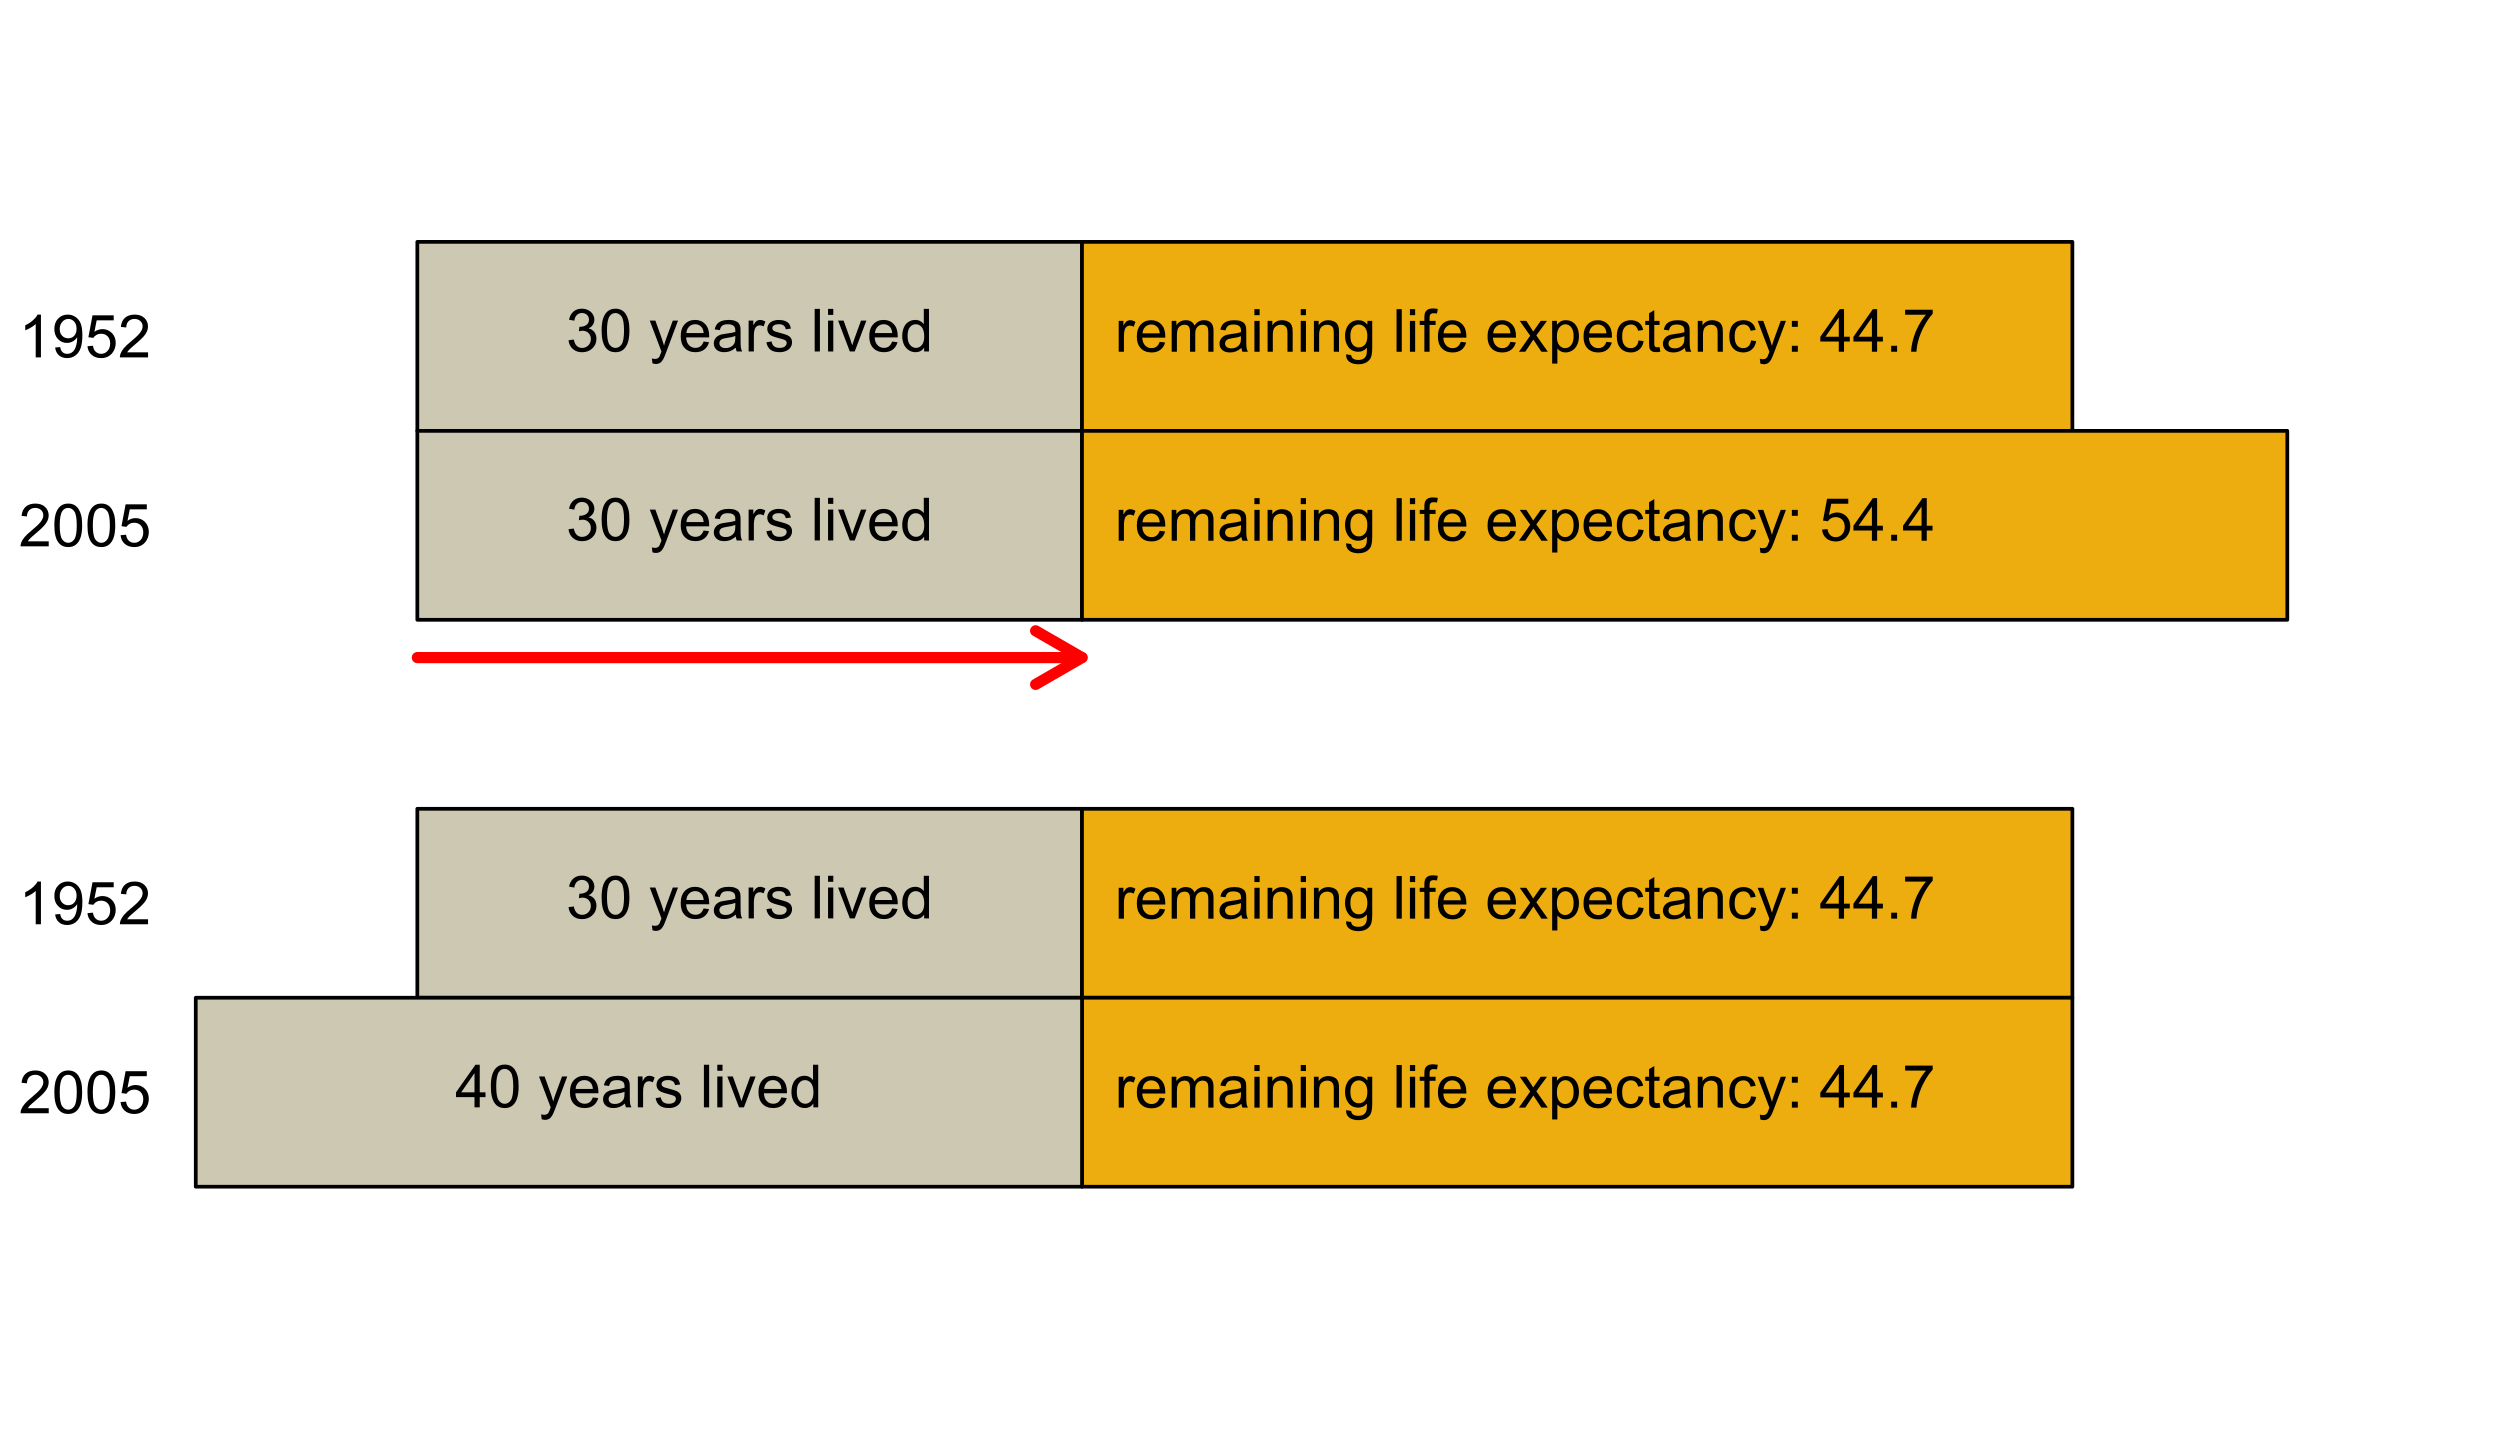
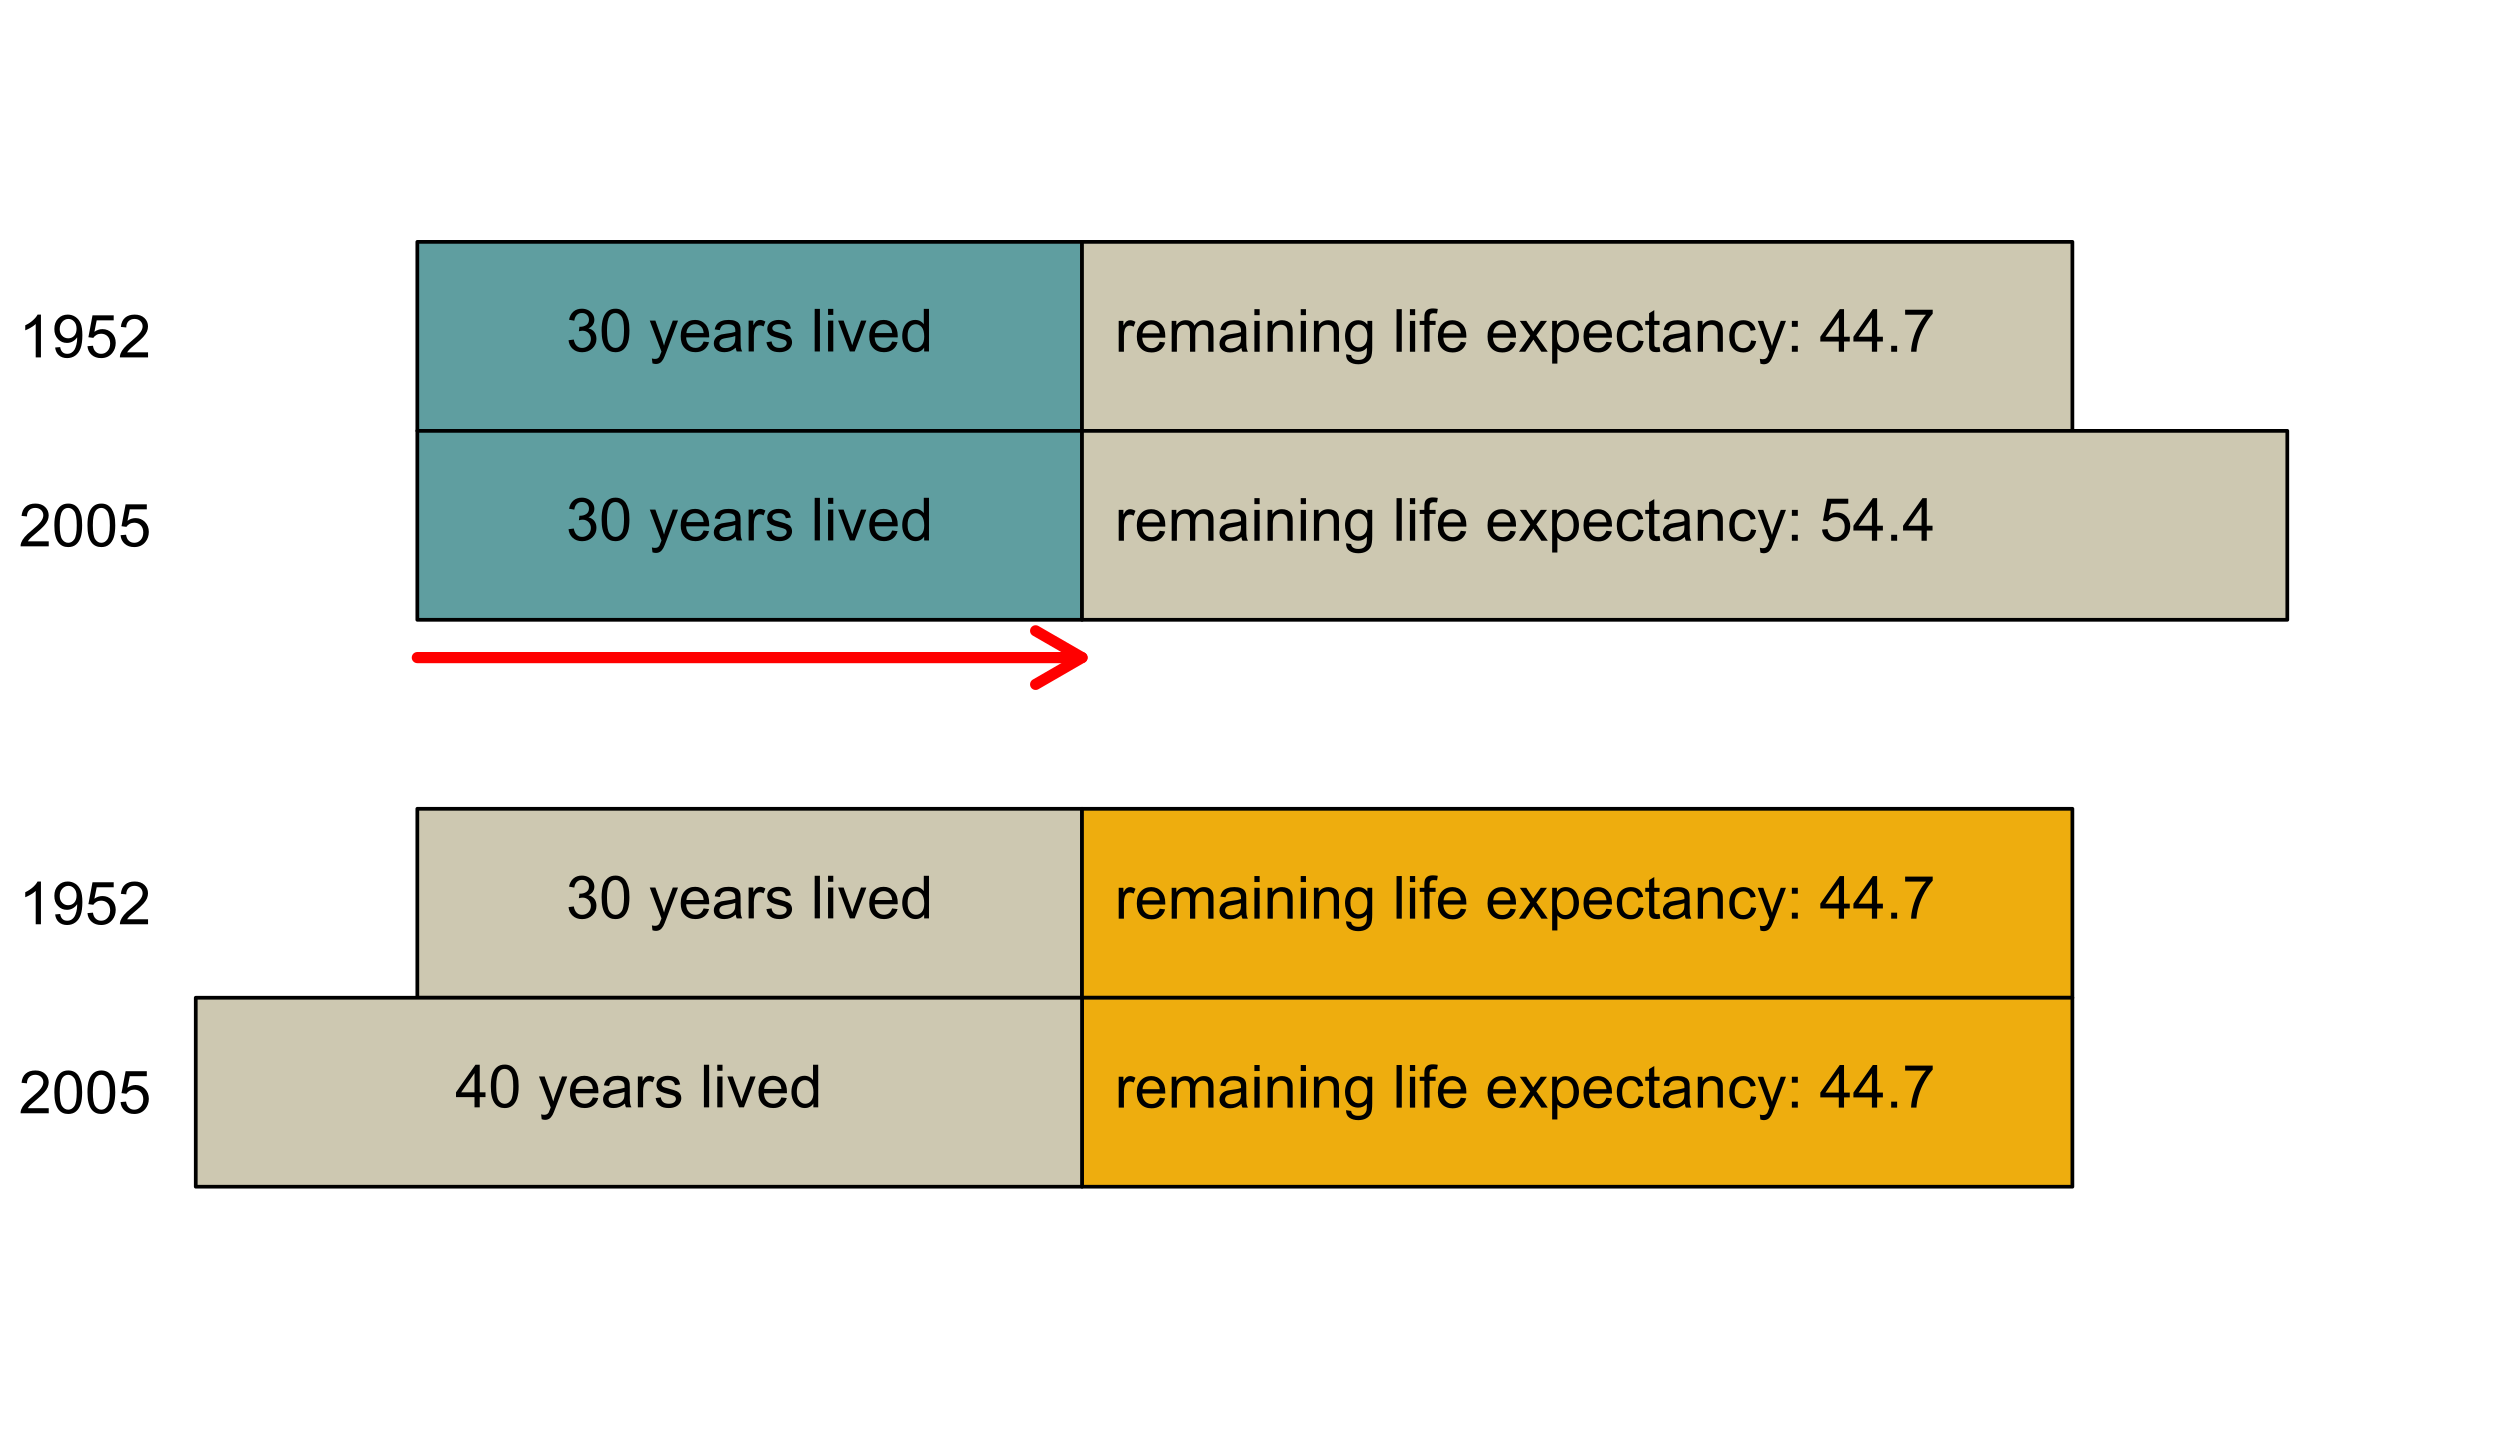
<svg xmlns="http://www.w3.org/2000/svg" xmlns:xlink="http://www.w3.org/1999/xlink" width="504pt" height="288pt" viewBox="0 0 504 288" version="1.1">
  <defs>
    <g>
      <symbol overflow="visible" id="glyph0-0">
        <path style="stroke:none;" d="M 1.5 0 L 1.5 -7.5 L 7.5 -7.5 L 7.5 0 Z M 1.688 -0.188 L 7.312 -0.188 L 7.312 -7.312 L 1.688 -7.312 Z M 1.688 -0.188 " />
      </symbol>
      <symbol overflow="visible" id="glyph0-1">
        <path style="stroke:none;" d="M 4.469 0 L 3.414 0 L 3.414 -6.719 C 3.16 -6.477 2.828 -6.234 2.414 -5.996 C 2 -5.75 1.629 -5.57 1.305 -5.449 L 1.305 -6.469 C 1.895 -6.742 2.41 -7.078 2.852 -7.477 C 3.293 -7.871 3.605 -8.254 3.789 -8.625 L 4.469 -8.625 Z M 4.469 0 " />
      </symbol>
      <symbol overflow="visible" id="glyph0-2">
        <path style="stroke:none;" d="M 0.656 -1.984 L 1.672 -2.078 C 1.75 -1.602 1.914 -1.258 2.16 -1.043 C 2.398 -0.824 2.711 -0.715 3.094 -0.719 C 3.414 -0.715 3.695 -0.789 3.945 -0.941 C 4.188 -1.086 4.391 -1.285 4.547 -1.535 C 4.703 -1.785 4.832 -2.121 4.938 -2.543 C 5.043 -2.965 5.098 -3.395 5.098 -3.832 C 5.098 -3.879 5.094 -3.949 5.094 -4.043 C 4.875 -3.707 4.586 -3.434 4.227 -3.227 C 3.859 -3.016 3.465 -2.91 3.039 -2.914 C 2.328 -2.91 1.727 -3.168 1.238 -3.688 C 0.742 -4.199 0.496 -4.879 0.5 -5.727 C 0.496 -6.594 0.754 -7.297 1.27 -7.828 C 1.781 -8.359 2.426 -8.625 3.199 -8.625 C 3.758 -8.625 4.266 -8.473 4.73 -8.172 C 5.191 -7.871 5.543 -7.441 5.785 -6.887 C 6.023 -6.328 6.145 -5.523 6.148 -4.469 C 6.145 -3.371 6.027 -2.496 5.789 -1.848 C 5.547 -1.195 5.191 -0.703 4.723 -0.363 C 4.254 -0.023 3.703 0.145 3.07 0.148 C 2.398 0.145 1.848 -0.039 1.422 -0.41 C 0.996 -0.785 0.742 -1.309 0.656 -1.984 Z M 4.977 -5.777 C 4.973 -6.383 4.812 -6.863 4.492 -7.219 C 4.168 -7.57 3.781 -7.746 3.328 -7.75 C 2.859 -7.746 2.449 -7.555 2.102 -7.176 C 1.754 -6.789 1.582 -6.293 1.582 -5.688 C 1.582 -5.137 1.746 -4.691 2.074 -4.355 C 2.402 -4.012 2.809 -3.844 3.297 -3.844 C 3.785 -3.844 4.188 -4.012 4.504 -4.355 C 4.816 -4.691 4.973 -5.168 4.977 -5.777 Z M 4.977 -5.777 " />
      </symbol>
      <symbol overflow="visible" id="glyph0-3">
        <path style="stroke:none;" d="M 0.5 -2.25 L 1.605 -2.344 C 1.684 -1.805 1.871 -1.398 2.176 -1.125 C 2.473 -0.852 2.836 -0.715 3.258 -0.719 C 3.766 -0.715 4.195 -0.906 4.547 -1.293 C 4.898 -1.672 5.074 -2.18 5.074 -2.82 C 5.074 -3.414 4.902 -3.891 4.566 -4.242 C 4.227 -4.59 3.785 -4.762 3.242 -4.766 C 2.898 -4.762 2.594 -4.684 2.32 -4.531 C 2.047 -4.375 1.832 -4.176 1.676 -3.93 L 0.688 -4.062 L 1.516 -8.473 L 5.789 -8.473 L 5.789 -7.465 L 2.359 -7.465 L 1.898 -5.156 C 2.414 -5.516 2.953 -5.695 3.523 -5.695 C 4.27 -5.695 4.902 -5.434 5.422 -4.914 C 5.934 -4.395 6.191 -3.727 6.195 -2.914 C 6.191 -2.133 5.965 -1.461 5.516 -0.898 C 4.961 -0.199 4.211 0.145 3.258 0.148 C 2.477 0.145 1.836 -0.07 1.344 -0.508 C 0.844 -0.941 0.562 -1.523 0.5 -2.25 Z M 0.5 -2.25 " />
      </symbol>
      <symbol overflow="visible" id="glyph0-4">
        <path style="stroke:none;" d="M 6.039 -1.016 L 6.039 0 L 0.363 0 C 0.355 -0.254 0.395 -0.496 0.484 -0.734 C 0.629 -1.117 0.859 -1.5 1.18 -1.875 C 1.492 -2.25 1.953 -2.684 2.562 -3.176 C 3.492 -3.941 4.125 -4.547 4.453 -4.992 C 4.781 -5.438 4.945 -5.859 4.945 -6.266 C 4.945 -6.68 4.793 -7.031 4.496 -7.32 C 4.191 -7.602 3.805 -7.746 3.328 -7.75 C 2.82 -7.746 2.414 -7.594 2.109 -7.293 C 1.805 -6.984 1.648 -6.562 1.648 -6.031 L 0.562 -6.141 C 0.633 -6.945 0.91 -7.559 1.398 -7.988 C 1.879 -8.41 2.531 -8.625 3.352 -8.625 C 4.172 -8.625 4.824 -8.395 5.309 -7.938 C 5.789 -7.48 6.027 -6.914 6.031 -6.242 C 6.027 -5.895 5.957 -5.559 5.82 -5.227 C 5.676 -4.891 5.441 -4.539 5.117 -4.176 C 4.789 -3.805 4.25 -3.301 3.492 -2.664 C 2.859 -2.129 2.453 -1.77 2.273 -1.582 C 2.094 -1.395 1.945 -1.203 1.828 -1.016 Z M 6.039 -1.016 " />
      </symbol>
      <symbol overflow="visible" id="glyph0-5">
        <path style="stroke:none;" d="M 0.504 -2.266 L 1.559 -2.406 C 1.68 -1.809 1.883 -1.379 2.176 -1.113 C 2.465 -0.848 2.82 -0.715 3.242 -0.719 C 3.734 -0.715 4.152 -0.887 4.496 -1.234 C 4.832 -1.574 5.004 -2 5.008 -2.516 C 5.004 -2.996 4.848 -3.395 4.535 -3.711 C 4.219 -4.023 3.816 -4.184 3.328 -4.184 C 3.129 -4.184 2.879 -4.145 2.586 -4.066 L 2.703 -4.992 C 2.766 -4.984 2.824 -4.98 2.871 -4.98 C 3.32 -4.98 3.723 -5.098 4.086 -5.332 C 4.441 -5.566 4.621 -5.926 4.625 -6.414 C 4.621 -6.801 4.492 -7.121 4.23 -7.375 C 3.965 -7.629 3.625 -7.758 3.219 -7.758 C 2.805 -7.758 2.465 -7.629 2.191 -7.371 C 1.918 -7.113 1.742 -6.727 1.664 -6.211 L 0.609 -6.398 C 0.738 -7.105 1.031 -7.652 1.488 -8.043 C 1.941 -8.43 2.508 -8.625 3.195 -8.625 C 3.66 -8.625 4.094 -8.523 4.488 -8.324 C 4.879 -8.121 5.18 -7.848 5.391 -7.5 C 5.602 -7.148 5.707 -6.777 5.707 -6.391 C 5.707 -6.02 5.605 -5.684 5.406 -5.379 C 5.207 -5.074 4.914 -4.832 4.523 -4.652 C 5.031 -4.535 5.426 -4.289 5.707 -3.922 C 5.988 -3.547 6.129 -3.086 6.129 -2.539 C 6.129 -1.785 5.855 -1.148 5.309 -0.629 C 4.762 -0.105 4.07 0.152 3.234 0.152 C 2.477 0.152 1.848 -0.07 1.355 -0.52 C 0.855 -0.969 0.574 -1.551 0.504 -2.266 Z M 0.504 -2.266 " />
      </symbol>
      <symbol overflow="visible" id="glyph0-6">
        <path style="stroke:none;" d="M 0.5 -4.234 C 0.496 -5.246 0.602 -6.062 0.812 -6.688 C 1.02 -7.305 1.328 -7.785 1.742 -8.121 C 2.148 -8.457 2.668 -8.625 3.297 -8.625 C 3.758 -8.625 4.164 -8.531 4.512 -8.348 C 4.855 -8.16 5.141 -7.891 5.371 -7.543 C 5.594 -7.191 5.773 -6.766 5.906 -6.266 C 6.035 -5.762 6.098 -5.086 6.102 -4.234 C 6.098 -3.227 5.996 -2.414 5.789 -1.797 C 5.578 -1.176 5.266 -0.695 4.859 -0.359 C 4.445 -0.02 3.926 0.145 3.297 0.148 C 2.465 0.145 1.816 -0.148 1.348 -0.742 C 0.781 -1.457 0.496 -2.621 0.5 -4.234 Z M 1.582 -4.234 C 1.582 -2.824 1.746 -1.887 2.074 -1.418 C 2.402 -0.949 2.809 -0.715 3.297 -0.719 C 3.777 -0.715 4.184 -0.949 4.52 -1.422 C 4.848 -1.887 5.016 -2.824 5.016 -4.234 C 5.016 -5.648 4.848 -6.59 4.52 -7.055 C 4.184 -7.516 3.773 -7.746 3.289 -7.75 C 2.801 -7.746 2.414 -7.543 2.125 -7.137 C 1.762 -6.613 1.582 -5.645 1.582 -4.234 Z M 1.582 -4.234 " />
      </symbol>
      <symbol overflow="visible" id="glyph0-7">
        <path style="stroke:none;" d="" />
      </symbol>
      <symbol overflow="visible" id="glyph0-8">
        <path style="stroke:none;" d="M 0.742 2.398 L 0.625 1.406 C 0.855 1.469 1.059 1.5 1.23 1.5 C 1.465 1.5 1.652 1.461 1.793 1.383 C 1.934 1.305 2.047 1.195 2.141 1.055 C 2.203 0.949 2.312 0.688 2.461 0.27 C 2.48 0.207 2.512 0.121 2.555 0.012 L 0.195 -6.223 L 1.328 -6.223 L 2.625 -2.617 C 2.789 -2.16 2.938 -1.68 3.078 -1.18 C 3.195 -1.66 3.34 -2.133 3.508 -2.594 L 4.84 -6.223 L 5.895 -6.223 L 3.527 0.105 C 3.273 0.789 3.074 1.258 2.938 1.516 C 2.746 1.863 2.531 2.117 2.293 2.281 C 2.047 2.438 1.758 2.52 1.422 2.523 C 1.215 2.52 0.988 2.477 0.742 2.398 Z M 0.742 2.398 " />
      </symbol>
      <symbol overflow="visible" id="glyph0-9">
        <path style="stroke:none;" d="M 5.051 -2.004 L 6.141 -1.867 C 5.969 -1.23 5.648 -0.738 5.184 -0.387 C 4.719 -0.035 4.125 0.141 3.406 0.141 C 2.492 0.141 1.77 -0.137 1.238 -0.699 C 0.699 -1.254 0.434 -2.043 0.438 -3.059 C 0.434 -4.105 0.703 -4.918 1.246 -5.496 C 1.781 -6.074 2.48 -6.363 3.344 -6.363 C 4.176 -6.363 4.855 -6.078 5.383 -5.512 C 5.91 -4.945 6.176 -4.148 6.176 -3.125 C 6.176 -3.059 6.172 -2.965 6.172 -2.844 L 1.531 -2.844 C 1.562 -2.156 1.758 -1.633 2.109 -1.27 C 2.457 -0.906 2.891 -0.727 3.41 -0.727 C 3.797 -0.727 4.125 -0.828 4.402 -1.031 C 4.672 -1.234 4.891 -1.559 5.051 -2.004 Z M 1.586 -3.711 L 5.062 -3.711 C 5.016 -4.227 4.883 -4.621 4.664 -4.887 C 4.328 -5.293 3.891 -5.496 3.359 -5.496 C 2.871 -5.496 2.465 -5.332 2.137 -5.008 C 1.805 -4.684 1.621 -4.25 1.586 -3.711 Z M 1.586 -3.711 " />
      </symbol>
      <symbol overflow="visible" id="glyph0-10">
        <path style="stroke:none;" d="M 4.852 -0.766 C 4.461 -0.434 4.082 -0.199 3.723 -0.062 C 3.355 0.074 2.969 0.141 2.562 0.141 C 1.875 0.141 1.352 -0.023 0.984 -0.359 C 0.617 -0.688 0.434 -1.117 0.434 -1.641 C 0.434 -1.945 0.5 -2.223 0.641 -2.473 C 0.777 -2.723 0.961 -2.926 1.188 -3.082 C 1.41 -3.234 1.664 -3.348 1.945 -3.43 C 2.152 -3.477 2.465 -3.531 2.883 -3.586 C 3.734 -3.688 4.359 -3.809 4.766 -3.949 C 4.766 -4.09 4.77 -4.18 4.77 -4.227 C 4.77 -4.648 4.668 -4.953 4.469 -5.133 C 4.199 -5.371 3.801 -5.488 3.27 -5.492 C 2.77 -5.488 2.402 -5.402 2.168 -5.23 C 1.934 -5.055 1.758 -4.746 1.648 -4.305 L 0.617 -4.445 C 0.707 -4.887 0.863 -5.242 1.078 -5.516 C 1.289 -5.781 1.598 -5.992 2.008 -6.141 C 2.41 -6.289 2.883 -6.363 3.422 -6.363 C 3.953 -6.363 4.383 -6.301 4.715 -6.176 C 5.047 -6.051 5.293 -5.891 5.449 -5.703 C 5.605 -5.512 5.715 -5.273 5.777 -4.984 C 5.809 -4.805 5.824 -4.48 5.828 -4.016 L 5.828 -2.609 C 5.824 -1.625 5.848 -1.004 5.895 -0.746 C 5.941 -0.484 6.031 -0.238 6.164 0 L 5.062 0 C 4.953 -0.219 4.883 -0.473 4.852 -0.766 Z M 4.766 -3.125 C 4.375 -2.965 3.801 -2.832 3.039 -2.727 C 2.605 -2.66 2.301 -2.59 2.121 -2.516 C 1.941 -2.434 1.801 -2.32 1.703 -2.172 C 1.605 -2.02 1.559 -1.852 1.559 -1.672 C 1.559 -1.387 1.664 -1.152 1.875 -0.969 C 2.086 -0.777 2.398 -0.684 2.812 -0.688 C 3.219 -0.684 3.578 -0.773 3.895 -0.953 C 4.211 -1.129 4.445 -1.371 4.594 -1.68 C 4.707 -1.918 4.762 -2.27 4.766 -2.734 Z M 4.766 -3.125 " />
      </symbol>
      <symbol overflow="visible" id="glyph0-11">
        <path style="stroke:none;" d="M 0.781 0 L 0.781 -6.223 L 1.727 -6.223 L 1.727 -5.281 C 1.969 -5.719 2.191 -6.012 2.398 -6.152 C 2.602 -6.293 2.828 -6.363 3.078 -6.363 C 3.43 -6.363 3.793 -6.25 4.16 -6.023 L 3.797 -5.047 C 3.539 -5.195 3.281 -5.273 3.023 -5.273 C 2.793 -5.273 2.586 -5.203 2.402 -5.066 C 2.215 -4.926 2.082 -4.734 2.008 -4.488 C 1.891 -4.113 1.832 -3.703 1.836 -3.258 L 1.836 0 Z M 0.781 0 " />
      </symbol>
      <symbol overflow="visible" id="glyph0-12">
        <path style="stroke:none;" d="M 0.367 -1.859 L 1.414 -2.023 C 1.469 -1.602 1.633 -1.281 1.902 -1.059 C 2.168 -0.836 2.543 -0.727 3.023 -0.727 C 3.508 -0.727 3.867 -0.824 4.102 -1.023 C 4.336 -1.219 4.453 -1.449 4.453 -1.719 C 4.453 -1.953 4.348 -2.141 4.141 -2.281 C 3.996 -2.371 3.637 -2.492 3.062 -2.637 C 2.289 -2.832 1.754 -3 1.457 -3.145 C 1.156 -3.285 0.93 -3.48 0.777 -3.734 C 0.621 -3.984 0.543 -4.266 0.547 -4.57 C 0.543 -4.844 0.605 -5.098 0.734 -5.34 C 0.859 -5.574 1.035 -5.773 1.254 -5.93 C 1.418 -6.047 1.641 -6.148 1.926 -6.234 C 2.207 -6.32 2.512 -6.363 2.836 -6.363 C 3.324 -6.363 3.75 -6.293 4.121 -6.152 C 4.488 -6.012 4.762 -5.82 4.938 -5.578 C 5.113 -5.336 5.234 -5.016 5.305 -4.617 L 4.273 -4.477 C 4.223 -4.797 4.086 -5.047 3.863 -5.227 C 3.637 -5.406 3.32 -5.496 2.914 -5.496 C 2.426 -5.496 2.082 -5.414 1.875 -5.254 C 1.664 -5.094 1.559 -4.906 1.562 -4.695 C 1.559 -4.555 1.602 -4.434 1.695 -4.324 C 1.773 -4.211 1.91 -4.117 2.098 -4.043 C 2.203 -4.004 2.512 -3.914 3.031 -3.773 C 3.773 -3.574 4.293 -3.41 4.59 -3.285 C 4.879 -3.156 5.113 -2.973 5.285 -2.73 C 5.453 -2.488 5.535 -2.188 5.539 -1.828 C 5.535 -1.477 5.434 -1.145 5.23 -0.832 C 5.023 -0.52 4.727 -0.277 4.34 -0.113 C 3.953 0.059 3.516 0.141 3.031 0.141 C 2.219 0.141 1.602 -0.027 1.18 -0.363 C 0.754 -0.699 0.484 -1.195 0.367 -1.859 Z M 0.367 -1.859 " />
      </symbol>
      <symbol overflow="visible" id="glyph0-13">
        <path style="stroke:none;" d="M 0.766 0 L 0.766 -8.59 L 1.82 -8.59 L 1.82 0 Z M 0.766 0 " />
      </symbol>
      <symbol overflow="visible" id="glyph0-14">
        <path style="stroke:none;" d="M 0.797 -7.375 L 0.797 -8.59 L 1.852 -8.59 L 1.852 -7.375 Z M 0.797 0 L 0.797 -6.223 L 1.852 -6.223 L 1.852 0 Z M 0.797 0 " />
      </symbol>
      <symbol overflow="visible" id="glyph0-15">
        <path style="stroke:none;" d="M 2.52 0 L 0.152 -6.223 L 1.266 -6.223 L 2.602 -2.496 C 2.746 -2.09 2.879 -1.672 3 -1.242 C 3.094 -1.57 3.223 -1.965 3.391 -2.426 L 4.773 -6.223 L 5.859 -6.223 L 3.504 0 Z M 2.52 0 " />
      </symbol>
      <symbol overflow="visible" id="glyph0-16">
        <path style="stroke:none;" d="M 4.828 0 L 4.828 -0.785 C 4.43 -0.168 3.848 0.141 3.086 0.141 C 2.59 0.141 2.133 0.004 1.719 -0.27 C 1.297 -0.543 0.977 -0.922 0.75 -1.414 C 0.523 -1.898 0.41 -2.465 0.41 -3.105 C 0.41 -3.727 0.512 -4.289 0.719 -4.797 C 0.926 -5.301 1.238 -5.688 1.652 -5.957 C 2.066 -6.227 2.527 -6.363 3.039 -6.363 C 3.41 -6.363 3.746 -6.281 4.043 -6.125 C 4.336 -5.965 4.574 -5.762 4.758 -5.508 L 4.758 -8.59 L 5.805 -8.59 L 5.805 0 Z M 1.492 -3.105 C 1.488 -2.309 1.656 -1.711 1.996 -1.316 C 2.328 -0.922 2.727 -0.727 3.188 -0.727 C 3.648 -0.727 4.039 -0.914 4.359 -1.293 C 4.68 -1.668 4.84 -2.242 4.844 -3.016 C 4.84 -3.867 4.676 -4.492 4.352 -4.895 C 4.02 -5.289 3.617 -5.488 3.141 -5.492 C 2.672 -5.488 2.277 -5.297 1.965 -4.918 C 1.645 -4.531 1.488 -3.93 1.492 -3.105 Z M 1.492 -3.105 " />
      </symbol>
      <symbol overflow="visible" id="glyph0-17">
        <path style="stroke:none;" d="M 0.789 0 L 0.789 -6.223 L 1.734 -6.223 L 1.734 -5.352 C 1.93 -5.648 2.188 -5.895 2.512 -6.082 C 2.836 -6.27 3.207 -6.363 3.621 -6.363 C 4.082 -6.363 4.457 -6.266 4.754 -6.074 C 5.043 -5.883 5.254 -5.617 5.379 -5.273 C 5.871 -6 6.512 -6.363 7.301 -6.363 C 7.918 -6.363 8.391 -6.191 8.723 -5.848 C 9.055 -5.504 9.223 -4.977 9.223 -4.273 L 9.223 0 L 8.172 0 L 8.172 -3.922 C 8.168 -4.34 8.133 -4.645 8.07 -4.832 C 8 -5.016 7.879 -5.164 7.699 -5.277 C 7.52 -5.391 7.309 -5.449 7.066 -5.449 C 6.629 -5.449 6.266 -5.301 5.977 -5.012 C 5.688 -4.719 5.543 -4.254 5.543 -3.617 L 5.543 0 L 4.488 0 L 4.488 -4.043 C 4.488 -4.512 4.402 -4.863 4.23 -5.098 C 4.059 -5.332 3.777 -5.449 3.387 -5.449 C 3.09 -5.449 2.812 -5.371 2.562 -5.215 C 2.309 -5.059 2.129 -4.828 2.016 -4.527 C 1.898 -4.227 1.84 -3.793 1.844 -3.227 L 1.844 0 Z M 0.789 0 " />
      </symbol>
      <symbol overflow="visible" id="glyph0-18">
        <path style="stroke:none;" d="M 0.789 0 L 0.789 -6.223 L 1.742 -6.223 L 1.742 -5.336 C 2.195 -6.02 2.855 -6.363 3.719 -6.363 C 4.09 -6.363 4.434 -6.293 4.754 -6.16 C 5.066 -6.023 5.305 -5.848 5.461 -5.633 C 5.617 -5.41 5.727 -5.152 5.789 -4.852 C 5.828 -4.656 5.848 -4.312 5.848 -3.828 L 5.848 0 L 4.793 0 L 4.793 -3.785 C 4.793 -4.215 4.75 -4.535 4.668 -4.75 C 4.586 -4.961 4.441 -5.129 4.234 -5.258 C 4.023 -5.383 3.777 -5.449 3.5 -5.449 C 3.047 -5.449 2.66 -5.305 2.332 -5.02 C 2.004 -4.734 1.84 -4.195 1.844 -3.398 L 1.844 0 Z M 0.789 0 " />
      </symbol>
      <symbol overflow="visible" id="glyph0-19">
        <path style="stroke:none;" d="M 0.598 0.516 L 1.625 0.668 C 1.664 0.98 1.785 1.211 1.98 1.359 C 2.242 1.555 2.598 1.652 3.055 1.652 C 3.539 1.652 3.918 1.555 4.184 1.359 C 4.449 1.164 4.629 0.891 4.723 0.539 C 4.777 0.324 4.801 -0.125 4.797 -0.812 C 4.336 -0.27 3.762 0 3.078 0 C 2.219 0 1.559 -0.309 1.09 -0.926 C 0.621 -1.543 0.387 -2.281 0.387 -3.148 C 0.387 -3.738 0.492 -4.285 0.707 -4.789 C 0.922 -5.289 1.234 -5.68 1.645 -5.953 C 2.051 -6.227 2.531 -6.363 3.082 -6.363 C 3.816 -6.363 4.422 -6.066 4.898 -5.473 L 4.898 -6.223 L 5.871 -6.223 L 5.871 -0.844 C 5.871 0.125 5.77 0.809 5.574 1.215 C 5.375 1.613 5.062 1.934 4.637 2.172 C 4.207 2.402 3.684 2.52 3.059 2.523 C 2.316 2.52 1.715 2.352 1.258 2.023 C 0.801 1.688 0.582 1.188 0.598 0.516 Z M 1.469 -3.223 C 1.465 -2.406 1.629 -1.809 1.957 -1.438 C 2.281 -1.059 2.688 -0.871 3.176 -0.875 C 3.66 -0.871 4.066 -1.059 4.395 -1.434 C 4.723 -1.805 4.887 -2.391 4.887 -3.188 C 4.887 -3.945 4.715 -4.52 4.379 -4.91 C 4.039 -5.297 3.633 -5.488 3.156 -5.492 C 2.684 -5.488 2.285 -5.297 1.961 -4.918 C 1.629 -4.535 1.465 -3.973 1.469 -3.223 Z M 1.469 -3.223 " />
      </symbol>
      <symbol overflow="visible" id="glyph0-20">
        <path style="stroke:none;" d="M 1.043 0 L 1.043 -5.402 L 0.109 -5.402 L 0.109 -6.223 L 1.043 -6.223 L 1.043 -6.883 C 1.043 -7.301 1.078 -7.613 1.156 -7.816 C 1.25 -8.09 1.43 -8.309 1.688 -8.48 C 1.945 -8.645 2.305 -8.73 2.766 -8.734 C 3.062 -8.73 3.391 -8.695 3.75 -8.633 L 3.594 -7.711 C 3.371 -7.75 3.164 -7.77 2.969 -7.77 C 2.648 -7.77 2.422 -7.699 2.293 -7.562 C 2.156 -7.426 2.09 -7.172 2.094 -6.797 L 2.094 -6.223 L 3.305 -6.223 L 3.305 -5.402 L 2.094 -5.402 L 2.094 0 Z M 1.043 0 " />
      </symbol>
      <symbol overflow="visible" id="glyph0-21">
        <path style="stroke:none;" d="M 0.086 0 L 2.359 -3.234 L 0.258 -6.223 L 1.578 -6.223 L 2.531 -4.766 C 2.711 -4.484 2.855 -4.254 2.965 -4.066 C 3.137 -4.324 3.293 -4.551 3.438 -4.75 L 4.488 -6.223 L 5.75 -6.223 L 3.598 -3.293 L 5.914 0 L 4.617 0 L 3.34 -1.934 L 3 -2.453 L 1.367 0 Z M 0.086 0 " />
      </symbol>
      <symbol overflow="visible" id="glyph0-22">
        <path style="stroke:none;" d="M 0.789 2.383 L 0.789 -6.223 L 1.75 -6.223 L 1.75 -5.414 C 1.977 -5.73 2.234 -5.965 2.52 -6.125 C 2.801 -6.281 3.145 -6.363 3.555 -6.363 C 4.082 -6.363 4.551 -6.227 4.961 -5.953 C 5.363 -5.68 5.672 -5.293 5.883 -4.793 C 6.09 -4.293 6.191 -3.746 6.195 -3.156 C 6.191 -2.52 6.078 -1.945 5.852 -1.438 C 5.621 -0.922 5.289 -0.531 4.855 -0.266 C 4.418 0.008 3.961 0.141 3.48 0.141 C 3.129 0.141 2.812 0.066 2.535 -0.082 C 2.254 -0.23 2.023 -0.418 1.844 -0.645 L 1.844 2.383 Z M 1.746 -3.078 C 1.746 -2.273 1.906 -1.684 2.23 -1.301 C 2.555 -0.918 2.949 -0.727 3.41 -0.727 C 3.879 -0.727 4.277 -0.922 4.613 -1.32 C 4.945 -1.711 5.113 -2.328 5.117 -3.164 C 5.113 -3.953 4.949 -4.547 4.625 -4.945 C 4.297 -5.34 3.91 -5.535 3.457 -5.539 C 3.004 -5.535 2.605 -5.324 2.262 -4.906 C 1.918 -4.484 1.746 -3.875 1.746 -3.078 Z M 1.746 -3.078 " />
      </symbol>
      <symbol overflow="visible" id="glyph0-23">
        <path style="stroke:none;" d="M 4.852 -2.281 L 5.891 -2.145 C 5.773 -1.426 5.484 -0.863 5.02 -0.465 C 4.551 -0.059 3.977 0.141 3.297 0.141 C 2.445 0.141 1.762 -0.137 1.246 -0.695 C 0.727 -1.25 0.469 -2.047 0.469 -3.086 C 0.469 -3.754 0.578 -4.344 0.801 -4.852 C 1.023 -5.355 1.363 -5.73 1.816 -5.984 C 2.27 -6.234 2.766 -6.363 3.305 -6.363 C 3.98 -6.363 4.531 -6.191 4.965 -5.848 C 5.391 -5.504 5.668 -5.02 5.789 -4.395 L 4.766 -4.234 C 4.664 -4.652 4.492 -4.969 4.246 -5.18 C 3.996 -5.391 3.695 -5.496 3.344 -5.496 C 2.809 -5.496 2.379 -5.305 2.051 -4.922 C 1.719 -4.539 1.551 -3.938 1.555 -3.117 C 1.551 -2.281 1.711 -1.672 2.035 -1.293 C 2.352 -0.914 2.77 -0.727 3.289 -0.727 C 3.695 -0.727 4.043 -0.852 4.324 -1.105 C 4.602 -1.359 4.777 -1.75 4.852 -2.281 Z M 4.852 -2.281 " />
      </symbol>
      <symbol overflow="visible" id="glyph0-24">
        <path style="stroke:none;" d="M 3.094 -0.945 L 3.246 -0.012 C 2.949 0.051 2.684 0.082 2.449 0.082 C 2.066 0.082 1.77 0.023 1.559 -0.098 C 1.348 -0.219 1.199 -0.379 1.113 -0.578 C 1.027 -0.773 0.984 -1.188 0.984 -1.82 L 0.984 -5.402 L 0.211 -5.402 L 0.211 -6.223 L 0.984 -6.223 L 0.984 -7.766 L 2.031 -8.398 L 2.031 -6.223 L 3.094 -6.223 L 3.094 -5.402 L 2.031 -5.402 L 2.031 -1.766 C 2.027 -1.461 2.047 -1.27 2.086 -1.184 C 2.125 -1.098 2.184 -1.027 2.27 -0.977 C 2.352 -0.926 2.473 -0.902 2.633 -0.902 C 2.742 -0.902 2.898 -0.914 3.094 -0.945 Z M 3.094 -0.945 " />
      </symbol>
      <symbol overflow="visible" id="glyph0-25">
        <path style="stroke:none;" d="M 1.086 -5.023 L 1.086 -6.223 L 2.285 -6.223 L 2.285 -5.023 Z M 1.086 0 L 1.086 -1.203 L 2.285 -1.203 L 2.285 0 Z M 1.086 0 " />
      </symbol>
      <symbol overflow="visible" id="glyph0-26">
        <path style="stroke:none;" d="M 3.879 0 L 3.879 -2.055 L 0.152 -2.055 L 0.152 -3.023 L 4.07 -8.59 L 4.934 -8.59 L 4.934 -3.023 L 6.094 -3.023 L 6.094 -2.055 L 4.934 -2.055 L 4.934 0 Z M 3.879 -3.023 L 3.879 -6.898 L 1.188 -3.023 Z M 3.879 -3.023 " />
      </symbol>
      <symbol overflow="visible" id="glyph0-27">
        <path style="stroke:none;" d="M 1.09 0 L 1.09 -1.203 L 2.289 -1.203 L 2.289 0 Z M 1.09 0 " />
      </symbol>
      <symbol overflow="visible" id="glyph0-28">
        <path style="stroke:none;" d="M 0.57 -7.465 L 0.57 -8.477 L 6.129 -8.477 L 6.129 -7.656 C 5.582 -7.074 5.039 -6.301 4.5 -5.336 C 3.961 -4.371 3.547 -3.379 3.258 -2.359 C 3.047 -1.637 2.91 -0.852 2.852 0 L 1.77 0 C 1.781 -0.676 1.914 -1.492 2.168 -2.449 C 2.418 -3.402 2.781 -4.324 3.258 -5.215 C 3.734 -6.105 4.238 -6.855 4.773 -7.465 Z M 0.57 -7.465 " />
      </symbol>
    </g>
  </defs>
  <g id="surface21">
    <rect x="0" y="0" width="504" height="288" style="fill:rgb(100%,100%,100%);fill-opacity:1;stroke:none;" />
    <g style="fill:rgb(0%,0%,0%);fill-opacity:1;">
      <use xlink:href="#glyph0-1" x="3.785" y="72.047" />
      <use xlink:href="#glyph0-2" x="10.459" y="72.047" />
      <use xlink:href="#glyph0-3" x="17.133" y="72.047" />
      <use xlink:href="#glyph0-4" x="23.807" y="72.047" />
    </g>
-     <path style="fill-rule:nonzero;fill:rgb(80.392%,78.431%,69.412%);fill-opacity:1;stroke-width:0.75;stroke-linecap:round;stroke-linejoin:round;stroke:rgb(0%,0%,0%);stroke-opacity:1;stroke-miterlimit:10;" d="M 84.133 86.855 L 218.133 86.855 L 218.133 48.762 L 84.133 48.762 Z M 84.133 86.855 " />
+     <path style="fill-rule:nonzero;fill:rgb(37.255%,61.961%,62.745%);fill-opacity:1;stroke-width:0.75;stroke-linecap:round;stroke-linejoin:round;stroke:rgb(0%,0%,0%);stroke-opacity:1;stroke-miterlimit:10;" d="M 84.133 86.855 L 218.133 86.855 L 218.133 48.762 L 84.133 48.762 Z M 84.133 86.855 " />
    <g style="fill:rgb(0%,0%,0%);fill-opacity:1;">
      <use xlink:href="#glyph0-5" x="114.113" y="70.859" />
      <use xlink:href="#glyph0-6" x="120.787" y="70.859" />
      <use xlink:href="#glyph0-7" x="127.461" y="70.859" />
      <use xlink:href="#glyph0-8" x="130.795" y="70.859" />
      <use xlink:href="#glyph0-9" x="136.795" y="70.859" />
      <use xlink:href="#glyph0-10" x="143.469" y="70.859" />
      <use xlink:href="#glyph0-11" x="150.143" y="70.859" />
      <use xlink:href="#glyph0-12" x="154.139" y="70.859" />
      <use xlink:href="#glyph0-7" x="160.139" y="70.859" />
      <use xlink:href="#glyph0-13" x="163.473" y="70.859" />
      <use xlink:href="#glyph0-14" x="166.139" y="70.859" />
      <use xlink:href="#glyph0-15" x="168.805" y="70.859" />
      <use xlink:href="#glyph0-9" x="174.805" y="70.859" />
      <use xlink:href="#glyph0-16" x="181.479" y="70.859" />
    </g>
-     <path style="fill-rule:nonzero;fill:rgb(93.333%,67.843%,5.49%);fill-opacity:1;stroke-width:0.75;stroke-linecap:round;stroke-linejoin:round;stroke:rgb(0%,0%,0%);stroke-opacity:1;stroke-miterlimit:10;" d="M 218.133 86.855 L 417.793 86.855 L 417.793 48.762 L 218.133 48.762 Z M 218.133 86.855 " />
+     <path style="fill-rule:nonzero;fill:rgb(80.392%,78.431%,69.412%);fill-opacity:1;stroke-width:0.75;stroke-linecap:round;stroke-linejoin:round;stroke:rgb(0%,0%,0%);stroke-opacity:1;stroke-miterlimit:10;" d="M 218.133 86.855 L 417.793 86.855 L 417.793 48.762 L 218.133 48.762 Z M 218.133 86.855 " />
    <g style="fill:rgb(0%,0%,0%);fill-opacity:1;">
      <use xlink:href="#glyph0-11" x="224.75" y="70.914" />
      <use xlink:href="#glyph0-9" x="228.746" y="70.914" />
      <use xlink:href="#glyph0-17" x="235.42" y="70.914" />
      <use xlink:href="#glyph0-10" x="245.416" y="70.914" />
      <use xlink:href="#glyph0-14" x="252.09" y="70.914" />
      <use xlink:href="#glyph0-18" x="254.756" y="70.914" />
      <use xlink:href="#glyph0-14" x="261.43" y="70.914" />
      <use xlink:href="#glyph0-18" x="264.096" y="70.914" />
      <use xlink:href="#glyph0-19" x="270.77" y="70.914" />
      <use xlink:href="#glyph0-7" x="277.443" y="70.914" />
      <use xlink:href="#glyph0-13" x="280.777" y="70.914" />
      <use xlink:href="#glyph0-14" x="283.443" y="70.914" />
      <use xlink:href="#glyph0-20" x="286.109" y="70.914" />
      <use xlink:href="#glyph0-9" x="289.443" y="70.914" />
      <use xlink:href="#glyph0-7" x="296.117" y="70.914" />
      <use xlink:href="#glyph0-9" x="299.451" y="70.914" />
      <use xlink:href="#glyph0-21" x="306.125" y="70.914" />
      <use xlink:href="#glyph0-22" x="312.125" y="70.914" />
      <use xlink:href="#glyph0-9" x="318.799" y="70.914" />
      <use xlink:href="#glyph0-23" x="325.473" y="70.914" />
      <use xlink:href="#glyph0-24" x="331.473" y="70.914" />
      <use xlink:href="#glyph0-10" x="334.807" y="70.914" />
      <use xlink:href="#glyph0-18" x="341.48" y="70.914" />
      <use xlink:href="#glyph0-23" x="348.154" y="70.914" />
      <use xlink:href="#glyph0-8" x="354.154" y="70.914" />
      <use xlink:href="#glyph0-25" x="360.154" y="70.914" />
      <use xlink:href="#glyph0-7" x="363.488" y="70.914" />
      <use xlink:href="#glyph0-26" x="366.822" y="70.914" />
      <use xlink:href="#glyph0-26" x="373.496" y="70.914" />
      <use xlink:href="#glyph0-27" x="380.17" y="70.914" />
      <use xlink:href="#glyph0-28" x="383.504" y="70.914" />
    </g>
    <g style="fill:rgb(0%,0%,0%);fill-opacity:1;">
      <use xlink:href="#glyph0-4" x="3.785" y="110.145" />
      <use xlink:href="#glyph0-6" x="10.459" y="110.145" />
      <use xlink:href="#glyph0-6" x="17.133" y="110.145" />
      <use xlink:href="#glyph0-3" x="23.807" y="110.145" />
    </g>
-     <path style="fill-rule:nonzero;fill:rgb(80.392%,78.431%,69.412%);fill-opacity:1;stroke-width:0.75;stroke-linecap:round;stroke-linejoin:round;stroke:rgb(0%,0%,0%);stroke-opacity:1;stroke-miterlimit:10;" d="M 84.133 124.953 L 218.133 124.953 L 218.133 86.859 L 84.133 86.859 Z M 84.133 124.953 " />
+     <path style="fill-rule:nonzero;fill:rgb(37.255%,61.961%,62.745%);fill-opacity:1;stroke-width:0.75;stroke-linecap:round;stroke-linejoin:round;stroke:rgb(0%,0%,0%);stroke-opacity:1;stroke-miterlimit:10;" d="M 84.133 124.953 L 218.133 124.953 L 218.133 86.859 L 84.133 86.859 Z M 84.133 124.953 " />
    <g style="fill:rgb(0%,0%,0%);fill-opacity:1;">
      <use xlink:href="#glyph0-5" x="114.113" y="108.953" />
      <use xlink:href="#glyph0-6" x="120.787" y="108.953" />
      <use xlink:href="#glyph0-7" x="127.461" y="108.953" />
      <use xlink:href="#glyph0-8" x="130.795" y="108.953" />
      <use xlink:href="#glyph0-9" x="136.795" y="108.953" />
      <use xlink:href="#glyph0-10" x="143.469" y="108.953" />
      <use xlink:href="#glyph0-11" x="150.143" y="108.953" />
      <use xlink:href="#glyph0-12" x="154.139" y="108.953" />
      <use xlink:href="#glyph0-7" x="160.139" y="108.953" />
      <use xlink:href="#glyph0-13" x="163.473" y="108.953" />
      <use xlink:href="#glyph0-14" x="166.139" y="108.953" />
      <use xlink:href="#glyph0-15" x="168.805" y="108.953" />
      <use xlink:href="#glyph0-9" x="174.805" y="108.953" />
      <use xlink:href="#glyph0-16" x="181.479" y="108.953" />
    </g>
-     <path style="fill-rule:nonzero;fill:rgb(93.333%,67.843%,5.49%);fill-opacity:1;stroke-width:0.75;stroke-linecap:round;stroke-linejoin:round;stroke:rgb(0%,0%,0%);stroke-opacity:1;stroke-miterlimit:10;" d="M 218.133 124.953 L 461.121 124.953 L 461.121 86.859 L 218.133 86.859 Z M 218.133 124.953 " />
+     <path style="fill-rule:nonzero;fill:rgb(80.392%,78.431%,69.412%);fill-opacity:1;stroke-width:0.75;stroke-linecap:round;stroke-linejoin:round;stroke:rgb(0%,0%,0%);stroke-opacity:1;stroke-miterlimit:10;" d="M 218.133 124.953 L 461.121 124.953 L 461.121 86.859 L 218.133 86.859 Z M 218.133 124.953 " />
    <g style="fill:rgb(0%,0%,0%);fill-opacity:1;">
      <use xlink:href="#glyph0-11" x="224.75" y="109.012" />
      <use xlink:href="#glyph0-9" x="228.746" y="109.012" />
      <use xlink:href="#glyph0-17" x="235.42" y="109.012" />
      <use xlink:href="#glyph0-10" x="245.416" y="109.012" />
      <use xlink:href="#glyph0-14" x="252.09" y="109.012" />
      <use xlink:href="#glyph0-18" x="254.756" y="109.012" />
      <use xlink:href="#glyph0-14" x="261.43" y="109.012" />
      <use xlink:href="#glyph0-18" x="264.096" y="109.012" />
      <use xlink:href="#glyph0-19" x="270.77" y="109.012" />
      <use xlink:href="#glyph0-7" x="277.443" y="109.012" />
      <use xlink:href="#glyph0-13" x="280.777" y="109.012" />
      <use xlink:href="#glyph0-14" x="283.443" y="109.012" />
      <use xlink:href="#glyph0-20" x="286.109" y="109.012" />
      <use xlink:href="#glyph0-9" x="289.443" y="109.012" />
      <use xlink:href="#glyph0-7" x="296.117" y="109.012" />
      <use xlink:href="#glyph0-9" x="299.451" y="109.012" />
      <use xlink:href="#glyph0-21" x="306.125" y="109.012" />
      <use xlink:href="#glyph0-22" x="312.125" y="109.012" />
      <use xlink:href="#glyph0-9" x="318.799" y="109.012" />
      <use xlink:href="#glyph0-23" x="325.473" y="109.012" />
      <use xlink:href="#glyph0-24" x="331.473" y="109.012" />
      <use xlink:href="#glyph0-10" x="334.807" y="109.012" />
      <use xlink:href="#glyph0-18" x="341.48" y="109.012" />
      <use xlink:href="#glyph0-23" x="348.154" y="109.012" />
      <use xlink:href="#glyph0-8" x="354.154" y="109.012" />
      <use xlink:href="#glyph0-25" x="360.154" y="109.012" />
      <use xlink:href="#glyph0-7" x="363.488" y="109.012" />
      <use xlink:href="#glyph0-3" x="366.822" y="109.012" />
      <use xlink:href="#glyph0-26" x="373.496" y="109.012" />
      <use xlink:href="#glyph0-27" x="380.17" y="109.012" />
      <use xlink:href="#glyph0-26" x="383.504" y="109.012" />
    </g>
    <path style="fill:none;stroke-width:2.25;stroke-linecap:round;stroke-linejoin:round;stroke:rgb(100%,0%,0%);stroke-opacity:1;stroke-miterlimit:10;" d="M 84.133 132.57 L 218.133 132.57 " />
    <path style="fill:none;stroke-width:2.25;stroke-linecap:round;stroke-linejoin:round;stroke:rgb(100%,0%,0%);stroke-opacity:1;stroke-miterlimit:10;" d="M 208.781 137.973 L 218.133 132.57 L 208.781 127.172 " />
    <g style="fill:rgb(0%,0%,0%);fill-opacity:1;">
      <use xlink:href="#glyph0-1" x="3.785" y="186.336" />
      <use xlink:href="#glyph0-2" x="10.459" y="186.336" />
      <use xlink:href="#glyph0-3" x="17.133" y="186.336" />
      <use xlink:href="#glyph0-4" x="23.807" y="186.336" />
    </g>
    <path style="fill-rule:nonzero;fill:rgb(80.392%,78.431%,69.412%);fill-opacity:1;stroke-width:0.75;stroke-linecap:round;stroke-linejoin:round;stroke:rgb(0%,0%,0%);stroke-opacity:1;stroke-miterlimit:10;" d="M 84.133 201.145 L 218.133 201.145 L 218.133 163.051 L 84.133 163.051 Z M 84.133 201.145 " />
    <g style="fill:rgb(0%,0%,0%);fill-opacity:1;">
      <use xlink:href="#glyph0-5" x="114.113" y="185.145" />
      <use xlink:href="#glyph0-6" x="120.787" y="185.145" />
      <use xlink:href="#glyph0-7" x="127.461" y="185.145" />
      <use xlink:href="#glyph0-8" x="130.795" y="185.145" />
      <use xlink:href="#glyph0-9" x="136.795" y="185.145" />
      <use xlink:href="#glyph0-10" x="143.469" y="185.145" />
      <use xlink:href="#glyph0-11" x="150.143" y="185.145" />
      <use xlink:href="#glyph0-12" x="154.139" y="185.145" />
      <use xlink:href="#glyph0-7" x="160.139" y="185.145" />
      <use xlink:href="#glyph0-13" x="163.473" y="185.145" />
      <use xlink:href="#glyph0-14" x="166.139" y="185.145" />
      <use xlink:href="#glyph0-15" x="168.805" y="185.145" />
      <use xlink:href="#glyph0-9" x="174.805" y="185.145" />
      <use xlink:href="#glyph0-16" x="181.479" y="185.145" />
    </g>
    <path style="fill-rule:nonzero;fill:rgb(93.333%,67.843%,5.49%);fill-opacity:1;stroke-width:0.75;stroke-linecap:round;stroke-linejoin:round;stroke:rgb(0%,0%,0%);stroke-opacity:1;stroke-miterlimit:10;" d="M 218.133 201.145 L 417.793 201.145 L 417.793 163.051 L 218.133 163.051 Z M 218.133 201.145 " />
    <g style="fill:rgb(0%,0%,0%);fill-opacity:1;">
      <use xlink:href="#glyph0-11" x="224.75" y="185.199" />
      <use xlink:href="#glyph0-9" x="228.746" y="185.199" />
      <use xlink:href="#glyph0-17" x="235.42" y="185.199" />
      <use xlink:href="#glyph0-10" x="245.416" y="185.199" />
      <use xlink:href="#glyph0-14" x="252.09" y="185.199" />
      <use xlink:href="#glyph0-18" x="254.756" y="185.199" />
      <use xlink:href="#glyph0-14" x="261.43" y="185.199" />
      <use xlink:href="#glyph0-18" x="264.096" y="185.199" />
      <use xlink:href="#glyph0-19" x="270.77" y="185.199" />
      <use xlink:href="#glyph0-7" x="277.443" y="185.199" />
      <use xlink:href="#glyph0-13" x="280.777" y="185.199" />
      <use xlink:href="#glyph0-14" x="283.443" y="185.199" />
      <use xlink:href="#glyph0-20" x="286.109" y="185.199" />
      <use xlink:href="#glyph0-9" x="289.443" y="185.199" />
      <use xlink:href="#glyph0-7" x="296.117" y="185.199" />
      <use xlink:href="#glyph0-9" x="299.451" y="185.199" />
      <use xlink:href="#glyph0-21" x="306.125" y="185.199" />
      <use xlink:href="#glyph0-22" x="312.125" y="185.199" />
      <use xlink:href="#glyph0-9" x="318.799" y="185.199" />
      <use xlink:href="#glyph0-23" x="325.473" y="185.199" />
      <use xlink:href="#glyph0-24" x="331.473" y="185.199" />
      <use xlink:href="#glyph0-10" x="334.807" y="185.199" />
      <use xlink:href="#glyph0-18" x="341.48" y="185.199" />
      <use xlink:href="#glyph0-23" x="348.154" y="185.199" />
      <use xlink:href="#glyph0-8" x="354.154" y="185.199" />
      <use xlink:href="#glyph0-25" x="360.154" y="185.199" />
      <use xlink:href="#glyph0-7" x="363.488" y="185.199" />
      <use xlink:href="#glyph0-26" x="366.822" y="185.199" />
      <use xlink:href="#glyph0-26" x="373.496" y="185.199" />
      <use xlink:href="#glyph0-27" x="380.17" y="185.199" />
      <use xlink:href="#glyph0-28" x="383.504" y="185.199" />
    </g>
    <g style="fill:rgb(0%,0%,0%);fill-opacity:1;">
      <use xlink:href="#glyph0-4" x="3.785" y="224.43" />
      <use xlink:href="#glyph0-6" x="10.459" y="224.43" />
      <use xlink:href="#glyph0-6" x="17.133" y="224.43" />
      <use xlink:href="#glyph0-3" x="23.807" y="224.43" />
    </g>
    <path style="fill-rule:nonzero;fill:rgb(93.333%,67.843%,5.49%);fill-opacity:1;stroke-width:0.75;stroke-linecap:round;stroke-linejoin:round;stroke:rgb(0%,0%,0%);stroke-opacity:1;stroke-miterlimit:10;" d="M 218.133 239.238 L 417.793 239.238 L 417.793 201.145 L 218.133 201.145 Z M 218.133 239.238 " />
    <g style="fill:rgb(0%,0%,0%);fill-opacity:1;">
      <use xlink:href="#glyph0-11" x="224.75" y="223.297" />
      <use xlink:href="#glyph0-9" x="228.746" y="223.297" />
      <use xlink:href="#glyph0-17" x="235.42" y="223.297" />
      <use xlink:href="#glyph0-10" x="245.416" y="223.297" />
      <use xlink:href="#glyph0-14" x="252.09" y="223.297" />
      <use xlink:href="#glyph0-18" x="254.756" y="223.297" />
      <use xlink:href="#glyph0-14" x="261.43" y="223.297" />
      <use xlink:href="#glyph0-18" x="264.096" y="223.297" />
      <use xlink:href="#glyph0-19" x="270.77" y="223.297" />
      <use xlink:href="#glyph0-7" x="277.443" y="223.297" />
      <use xlink:href="#glyph0-13" x="280.777" y="223.297" />
      <use xlink:href="#glyph0-14" x="283.443" y="223.297" />
      <use xlink:href="#glyph0-20" x="286.109" y="223.297" />
      <use xlink:href="#glyph0-9" x="289.443" y="223.297" />
      <use xlink:href="#glyph0-7" x="296.117" y="223.297" />
      <use xlink:href="#glyph0-9" x="299.451" y="223.297" />
      <use xlink:href="#glyph0-21" x="306.125" y="223.297" />
      <use xlink:href="#glyph0-22" x="312.125" y="223.297" />
      <use xlink:href="#glyph0-9" x="318.799" y="223.297" />
      <use xlink:href="#glyph0-23" x="325.473" y="223.297" />
      <use xlink:href="#glyph0-24" x="331.473" y="223.297" />
      <use xlink:href="#glyph0-10" x="334.807" y="223.297" />
      <use xlink:href="#glyph0-18" x="341.48" y="223.297" />
      <use xlink:href="#glyph0-23" x="348.154" y="223.297" />
      <use xlink:href="#glyph0-8" x="354.154" y="223.297" />
      <use xlink:href="#glyph0-25" x="360.154" y="223.297" />
      <use xlink:href="#glyph0-7" x="363.488" y="223.297" />
      <use xlink:href="#glyph0-26" x="366.822" y="223.297" />
      <use xlink:href="#glyph0-26" x="373.496" y="223.297" />
      <use xlink:href="#glyph0-27" x="380.17" y="223.297" />
      <use xlink:href="#glyph0-28" x="383.504" y="223.297" />
    </g>
    <path style="fill-rule:nonzero;fill:rgb(80.392%,78.431%,69.412%);fill-opacity:1;stroke-width:0.75;stroke-linecap:round;stroke-linejoin:round;stroke:rgb(0%,0%,0%);stroke-opacity:1;stroke-miterlimit:10;" d="M 39.465 239.238 L 218.133 239.238 L 218.133 201.145 L 39.465 201.145 Z M 39.465 239.238 " />
    <g style="fill:rgb(0%,0%,0%);fill-opacity:1;">
      <use xlink:href="#glyph0-26" x="91.781" y="223.242" />
      <use xlink:href="#glyph0-6" x="98.455" y="223.242" />
      <use xlink:href="#glyph0-7" x="105.129" y="223.242" />
      <use xlink:href="#glyph0-8" x="108.463" y="223.242" />
      <use xlink:href="#glyph0-9" x="114.463" y="223.242" />
      <use xlink:href="#glyph0-10" x="121.137" y="223.242" />
      <use xlink:href="#glyph0-11" x="127.811" y="223.242" />
      <use xlink:href="#glyph0-12" x="131.807" y="223.242" />
      <use xlink:href="#glyph0-7" x="137.807" y="223.242" />
      <use xlink:href="#glyph0-13" x="141.141" y="223.242" />
      <use xlink:href="#glyph0-14" x="143.807" y="223.242" />
      <use xlink:href="#glyph0-15" x="146.473" y="223.242" />
      <use xlink:href="#glyph0-9" x="152.473" y="223.242" />
      <use xlink:href="#glyph0-16" x="159.146" y="223.242" />
    </g>
  </g>
</svg>
